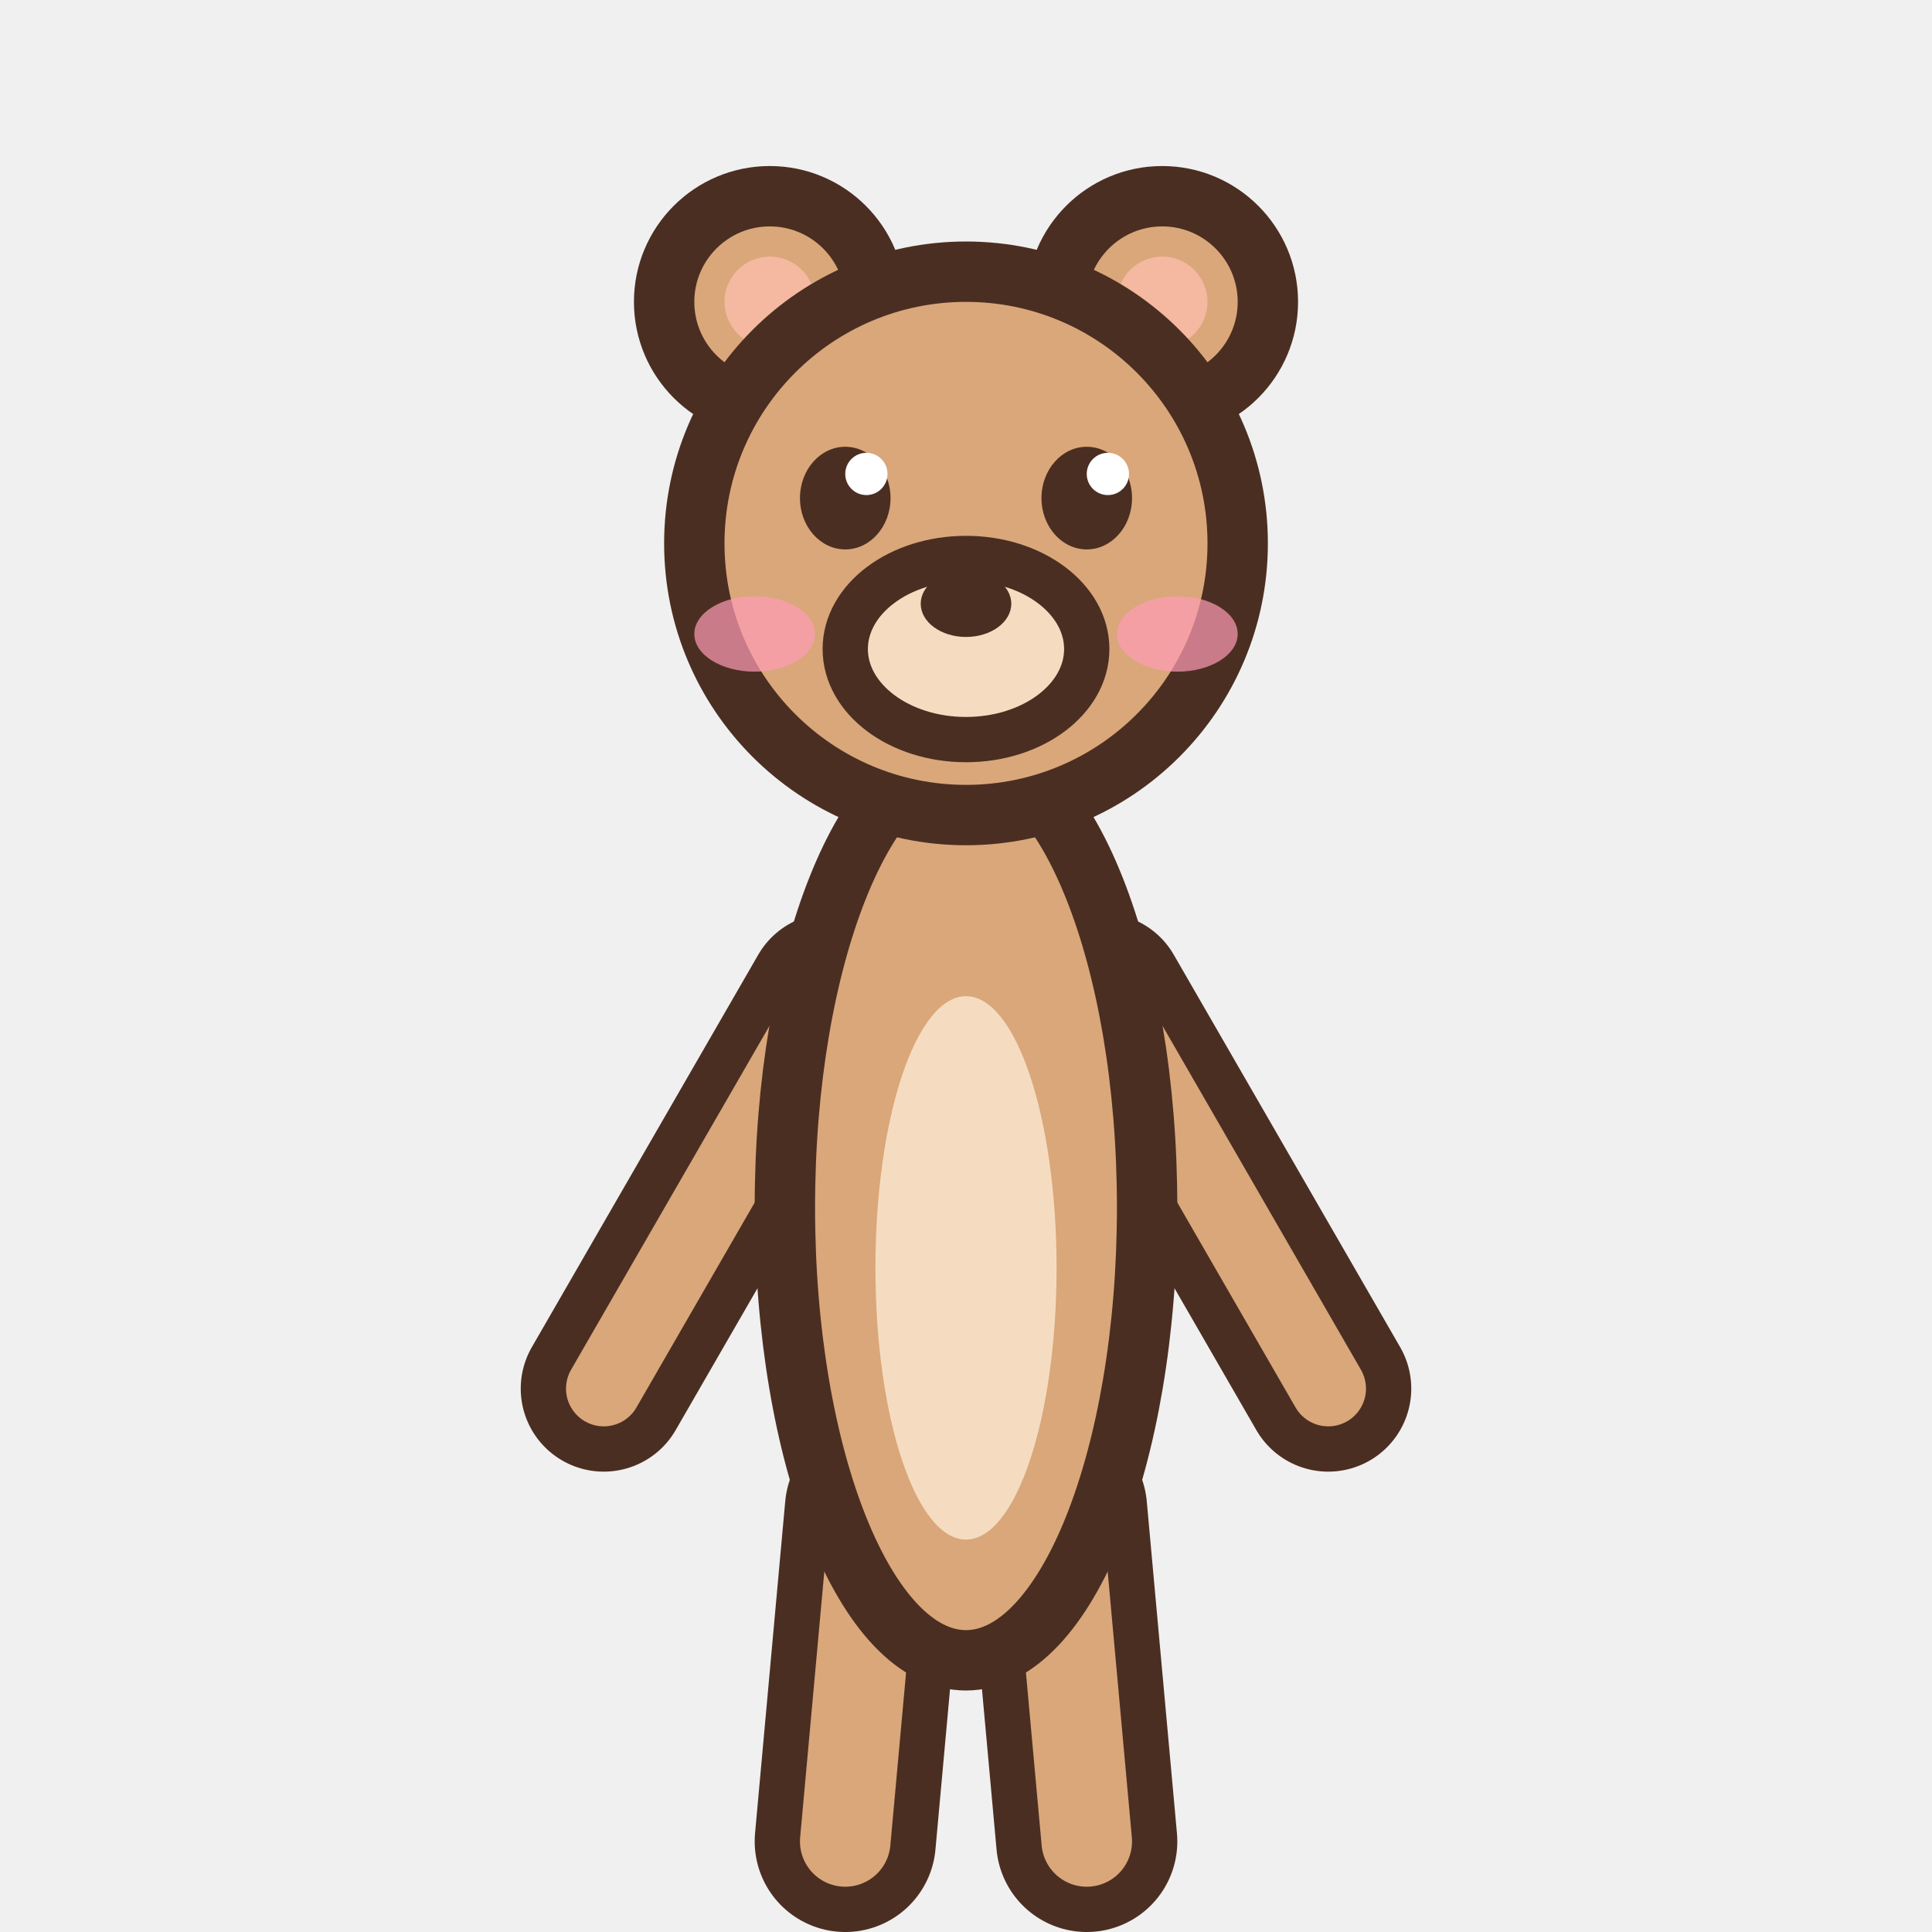
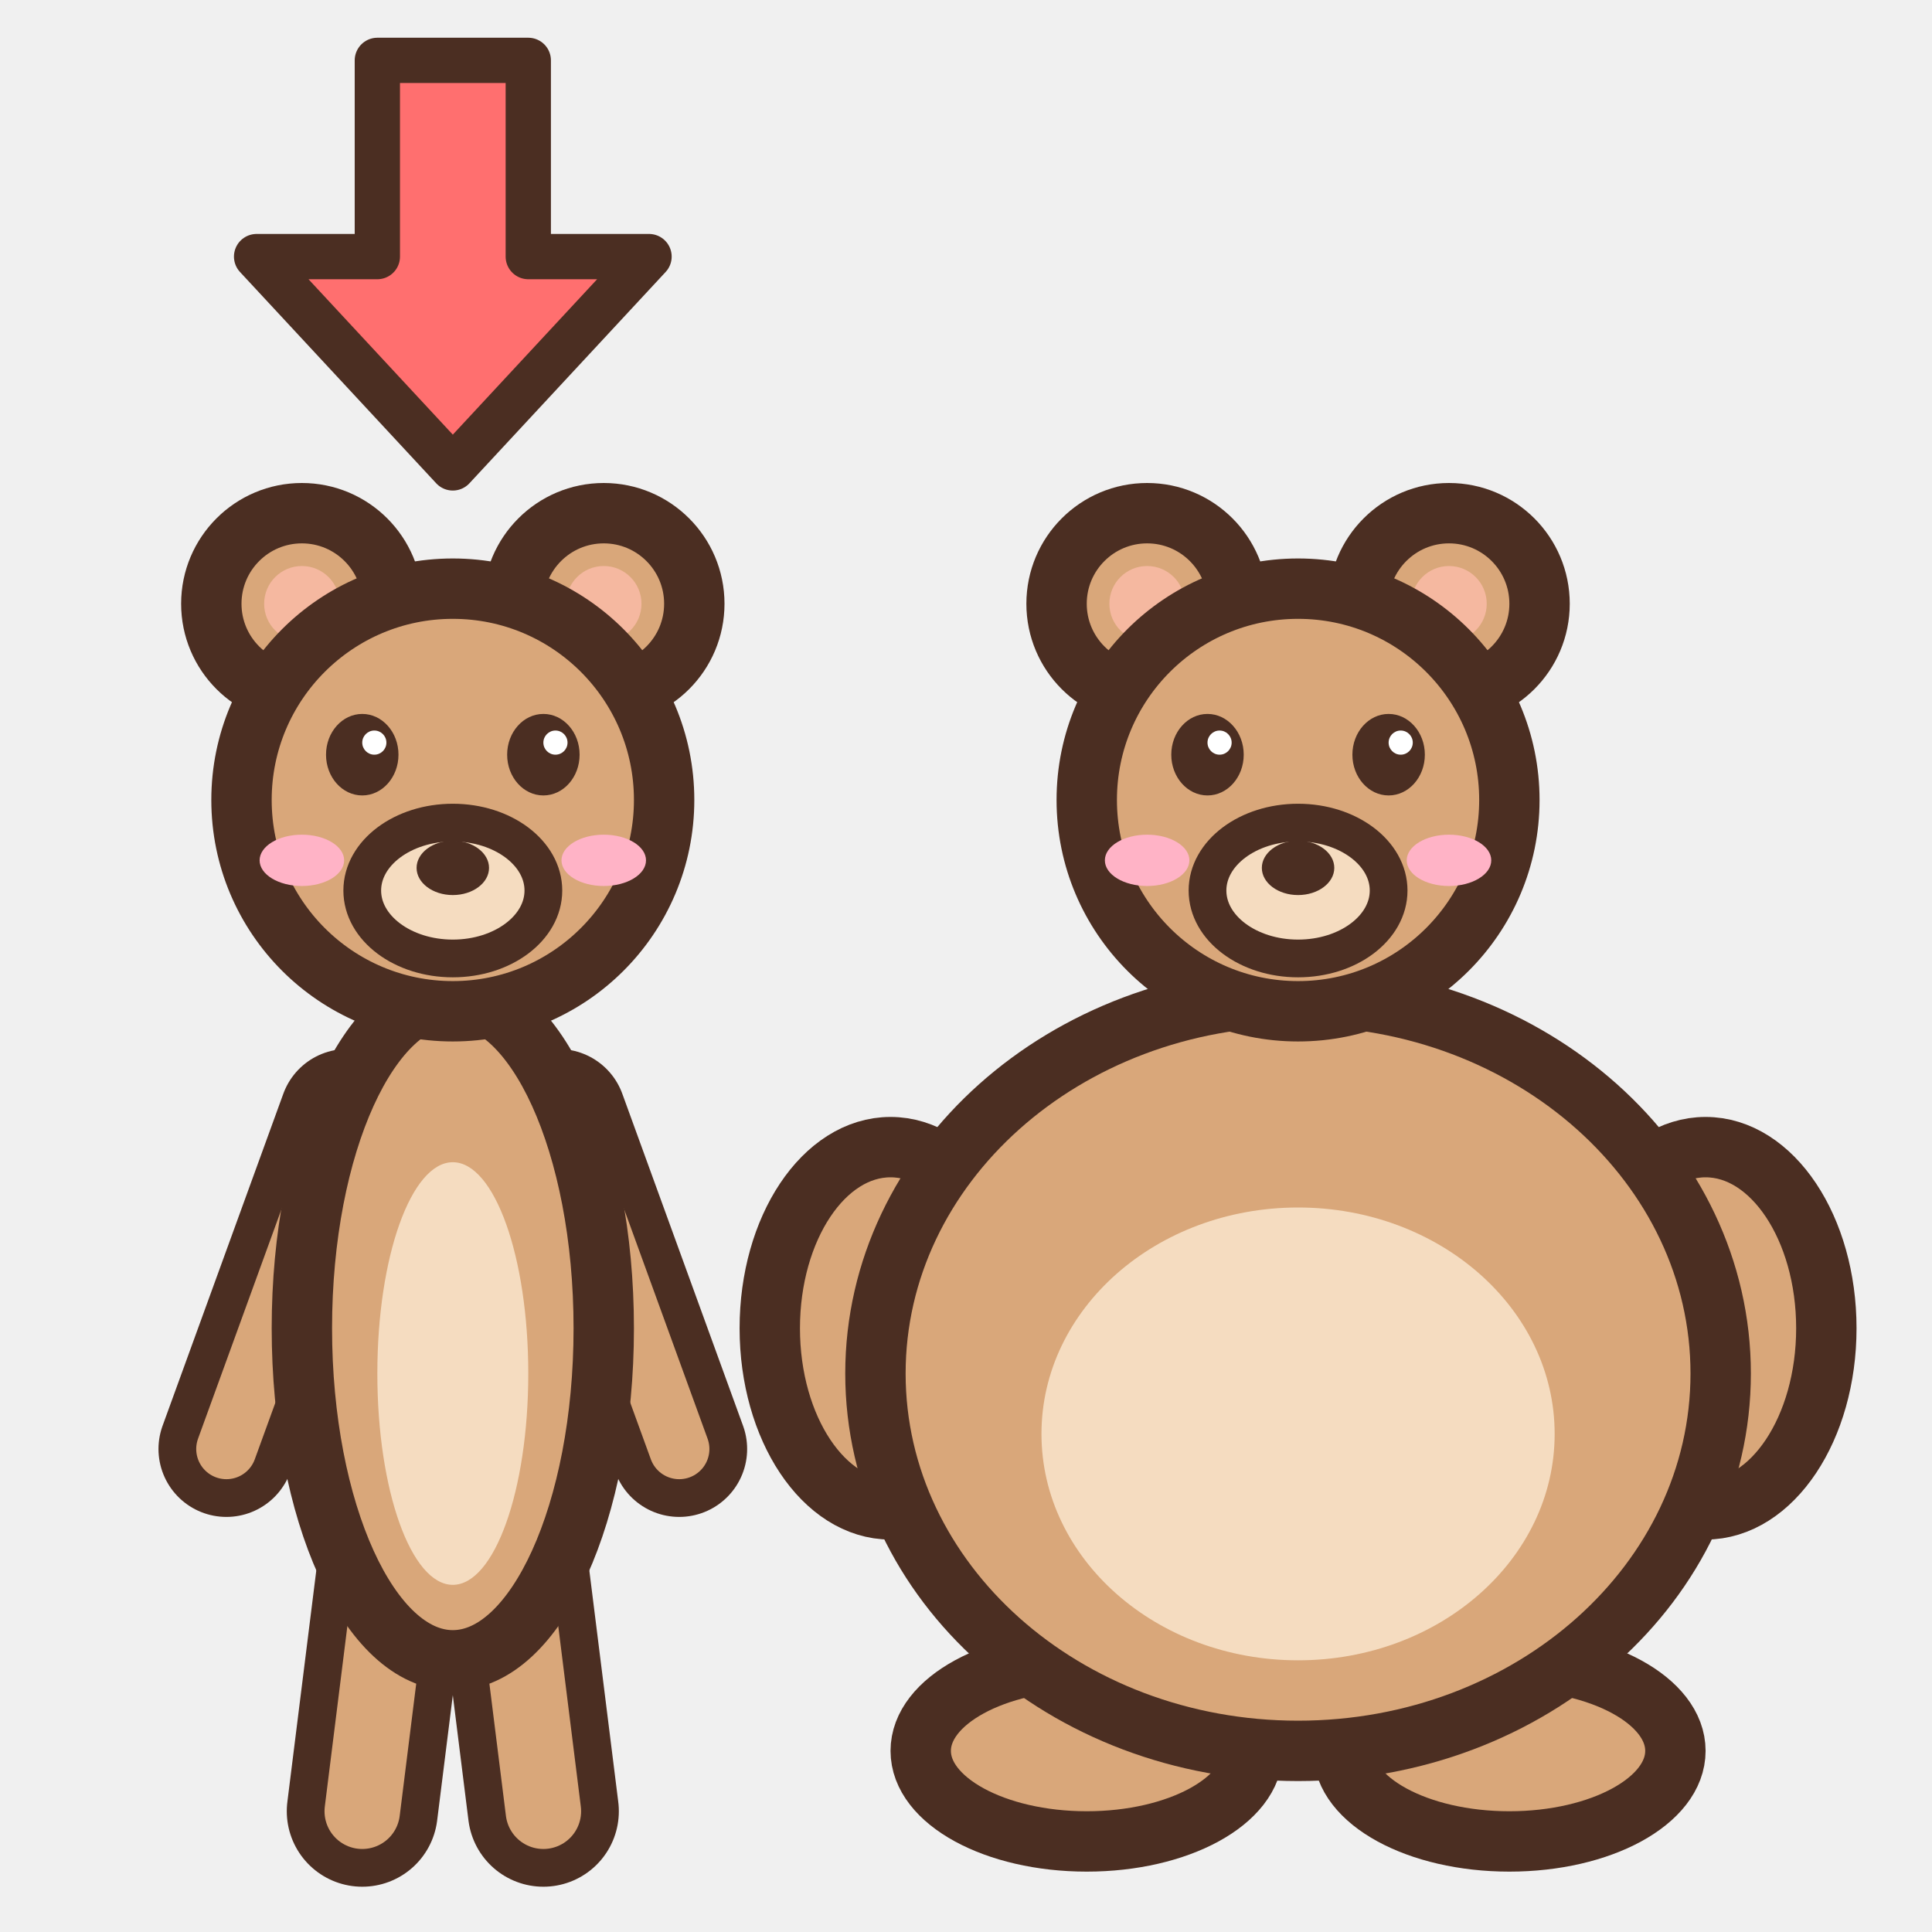
<svg xmlns="http://www.w3.org/2000/svg" viewBox="0 0 128 128">
  <g stroke="#4b2e22" stroke-width="4" stroke-linejoin="round" stroke-linecap="round">
-     <path d="M58 100L56 122" stroke="#4b2e22" stroke-width="12" />
-     <path d="M58 100L56 122" stroke="#d9a77a" stroke-width="6" />
-     <path d="M70 100L72 122" stroke="#4b2e22" stroke-width="12" />
-     <path d="M70 100L72 122" stroke="#d9a77a" stroke-width="6" />
-     <path d="M55 66L40 92" stroke="#4b2e22" stroke-width="11" />
-     <path d="M55 66L40 92" stroke="#d9a77a" stroke-width="5" />
-     <path d="M73 66L88 92" stroke="#4b2e22" stroke-width="11" />
-     <path d="M73 66L88 92" stroke="#d9a77a" stroke-width="5" />
-     <circle cx="51" cy="20" r="7" fill="#d9a77a" />
-     <circle cx="77" cy="20" r="7" fill="#d9a77a" />
-     <circle cx="51" cy="20" r="3" fill="#f5b8a0" stroke="none" />
-     <circle cx="77" cy="20" r="3" fill="#f5b8a0" stroke="none" />
-     <ellipse cx="64" cy="80" rx="12" ry="30" fill="#d9a77a" />
-     <ellipse cx="64" cy="84" rx="6" ry="18" fill="#f5dcc0" stroke="none" />
-     <circle cx="64" cy="36" r="18" fill="#d9a77a" />
-     <ellipse cx="64" cy="43" rx="8" ry="6" fill="#f5dcc0" stroke-width="3" />
-     <ellipse cx="64" cy="40" rx="3" ry="2.2" fill="#4b2e22" stroke="none" />
-     <g stroke="none">
-       <ellipse cx="56" cy="33" rx="3" ry="3.4" fill="#4b2e22" />
-       <ellipse cx="72" cy="33" rx="3" ry="3.4" fill="#4b2e22" />
-       <circle cx="57.4" cy="31.4" r="1.4" fill="#fff" />
-       <circle cx="73.4" cy="31.4" r="1.4" fill="#fff" />
-     </g>
-     <g stroke="none" fill="#ff9bb5" opacity=".7">
-       <ellipse cx="50" cy="42" rx="4" ry="2.5" />
-       <ellipse cx="78" cy="42" rx="4" ry="2.5" />
-     </g>
+     <path d="M26 104L24 120" fill="none" stroke="#4b2e22" stroke-width="10" />
+     <path d="M26 104L24 120" fill="none" stroke="#d9a77a" stroke-width="5" />
+     <path d="M34 104L36 120" fill="none" stroke="#4b2e22" stroke-width="10" />
+     <path d="M34 104L36 120" fill="none" stroke="#d9a77a" stroke-width="5" />
+     <path d="M23 74L15 96" fill="none" stroke="#4b2e22" stroke-width="9" />
+     <path d="M23 74L15 96" fill="none" stroke="#d9a77a" stroke-width="4" />
+     <path d="M37 74L45 96" fill="none" stroke="#4b2e22" stroke-width="9" />
+     <path d="M37 74L45 96" fill="none" stroke="#d9a77a" stroke-width="4" />
+     <ellipse cx="30" cy="88" rx="10" ry="22" fill="#d9a77a" />
+     <ellipse cx="30" cy="91" rx="5" ry="14" fill="#f5dcc0" stroke="none" />
+     <circle cx="20" cy="40" r="6" fill="#d9a77a" />
+     <circle cx="40" cy="40" r="6" fill="#d9a77a" />
+     <circle cx="20" cy="40" r="2.5" fill="#f5b8a0" stroke="none" />
+     <circle cx="40" cy="40" r="2.5" fill="#f5b8a0" stroke="none" />
+     <circle cx="30" cy="53" r="14" fill="#d9a77a" />
+     <ellipse cx="30" cy="59" rx="6" ry="4.5" fill="#f5dcc0" stroke-width="2.5" />
+     <ellipse cx="30" cy="57.5" rx="2.4" ry="1.8" fill="#4b2e22" stroke="none" />
+     <ellipse cx="24" cy="50" rx="2.4" ry="2.7" fill="#4b2e22" stroke="none" />
+     <circle cx="24.8" cy="49.2" r="0.8" fill="#fff" stroke="none" />
+     <ellipse cx="36" cy="50" rx="2.4" ry="2.7" fill="#4b2e22" stroke="none" />
+     <circle cx="36.8" cy="49.2" r="0.8" fill="#fff" stroke="none" />
+     <ellipse cx="20" cy="57" rx="2.8" ry="1.7" fill="#ffb3c6" stroke="none" />
+     <ellipse cx="40" cy="57" rx="2.8" ry="1.7" fill="#ffb3c6" stroke="none" />
+     <ellipse cx="72" cy="116" rx="11" ry="6" fill="#d9a77a" />
+     <ellipse cx="100" cy="116" rx="11" ry="6" fill="#d9a77a" />
+     <ellipse cx="59" cy="88" rx="8" ry="12" fill="#d9a77a" />
+     <ellipse cx="113" cy="88" rx="8" ry="12" fill="#d9a77a" />
+     <ellipse cx="86" cy="91" rx="28" ry="25" fill="#d9a77a" />
+     <ellipse cx="86" cy="95" rx="17" ry="15" fill="#f5dcc0" stroke="none" />
+     <circle cx="76" cy="40" r="6" fill="#d9a77a" />
+     <circle cx="96" cy="40" r="6" fill="#d9a77a" />
+     <circle cx="76" cy="40" r="2.5" fill="#f5b8a0" stroke="none" />
+     <circle cx="96" cy="40" r="2.5" fill="#f5b8a0" stroke="none" />
+     <circle cx="86" cy="53" r="14" fill="#d9a77a" />
+     <ellipse cx="86" cy="59" rx="6" ry="4.5" fill="#f5dcc0" stroke-width="2.5" />
+     <ellipse cx="86" cy="57.5" rx="2.4" ry="1.8" fill="#4b2e22" stroke="none" />
+     <ellipse cx="80" cy="50" rx="2.4" ry="2.7" fill="#4b2e22" stroke="none" />
+     <circle cx="80.8" cy="49.2" r="0.8" fill="#fff" stroke="none" />
+     <ellipse cx="92" cy="50" rx="2.4" ry="2.7" fill="#4b2e22" stroke="none" />
+     <circle cx="92.8" cy="49.2" r="0.8" fill="#fff" stroke="none" />
+     <ellipse cx="76" cy="57" rx="2.8" ry="1.7" fill="#ffb3c6" stroke="none" />
+     <ellipse cx="96" cy="57" rx="2.8" ry="1.7" fill="#ffb3c6" stroke="none" />
+     <path d="M25 4h10v13h8L30 31 17 17h8Z" fill="#ff6f6f" stroke-width="3" />
  </g>
</svg>
